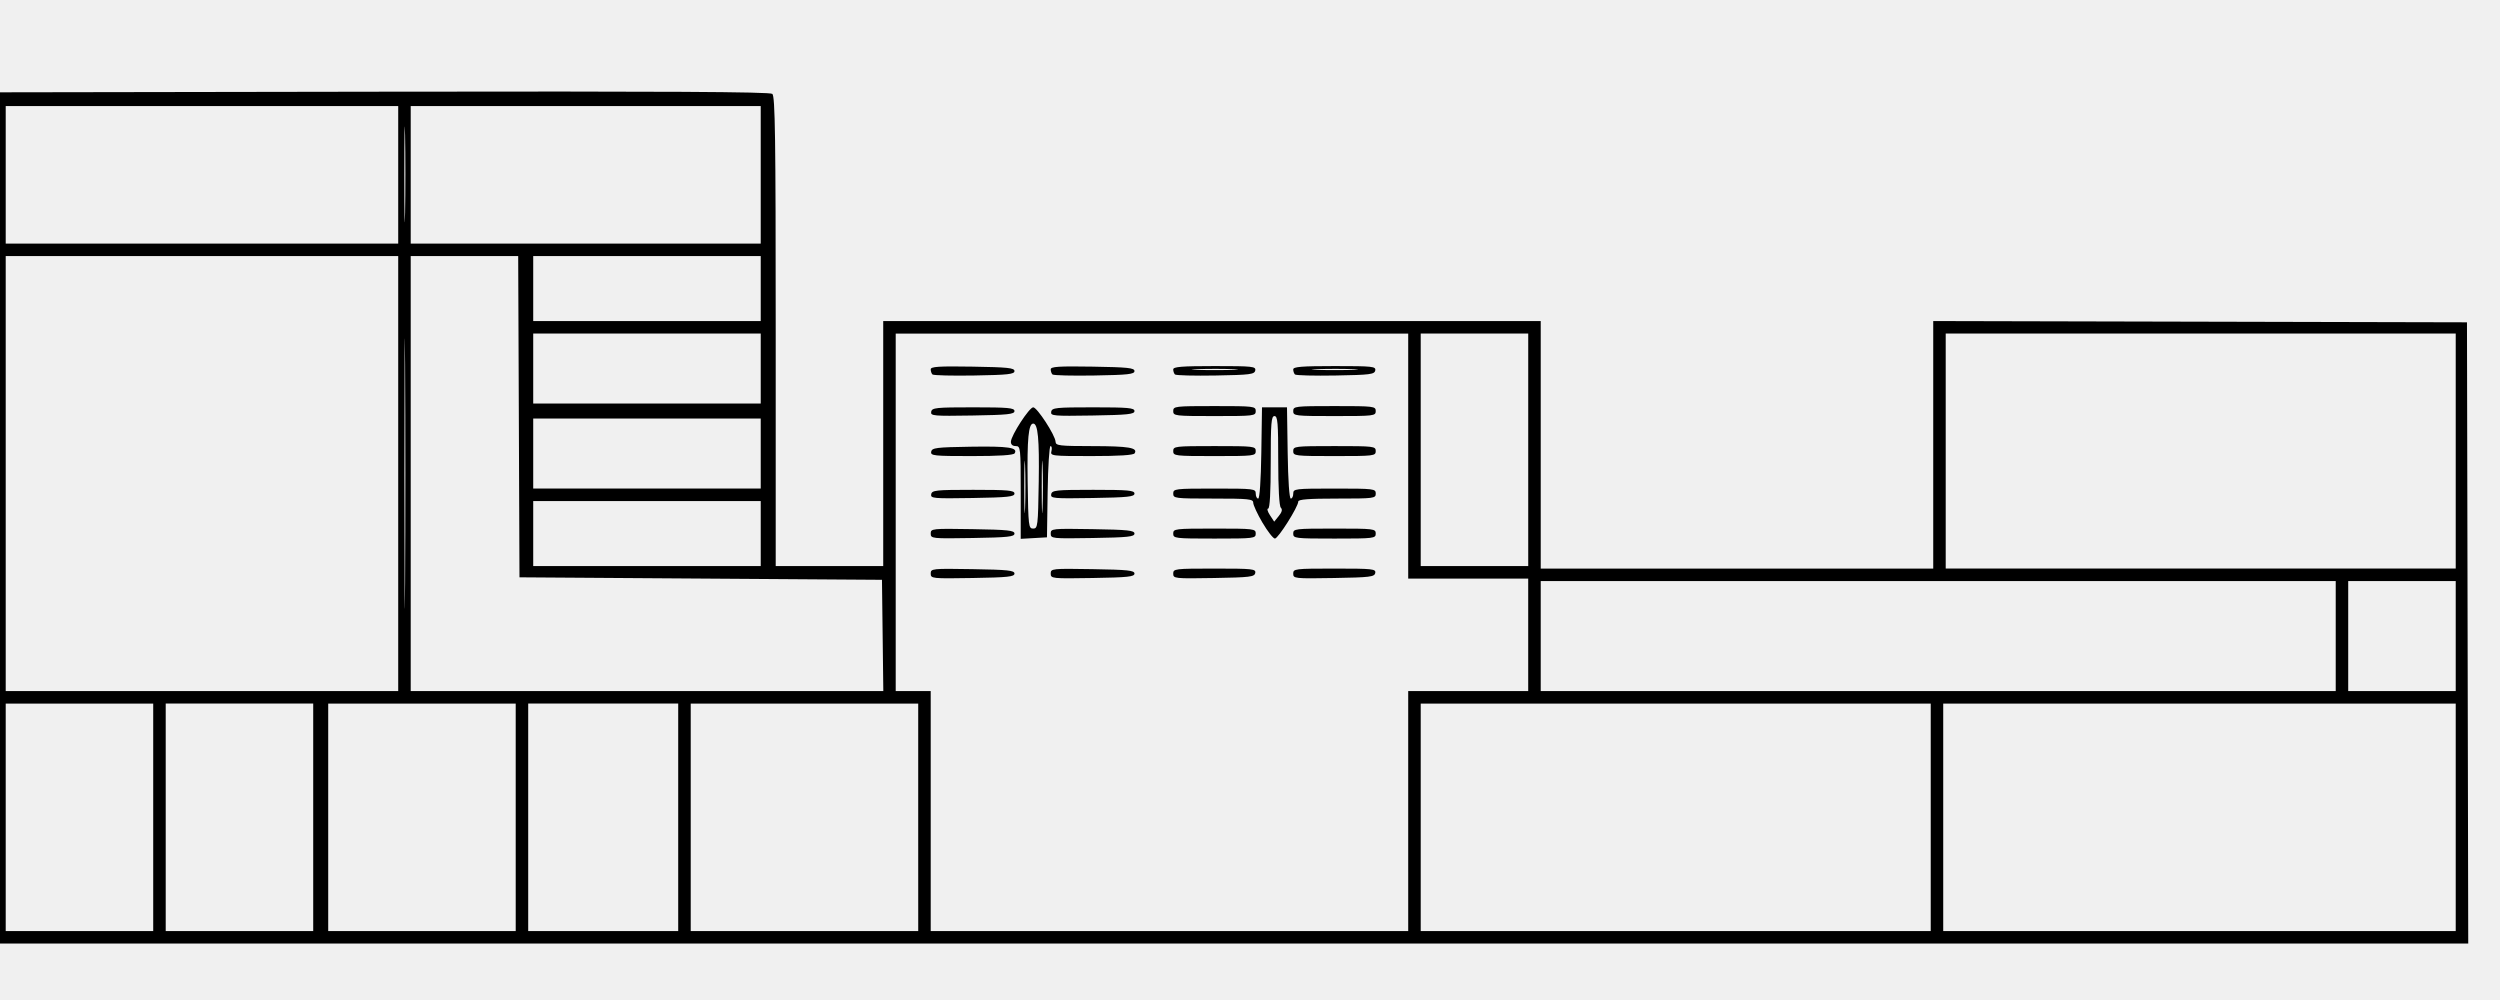
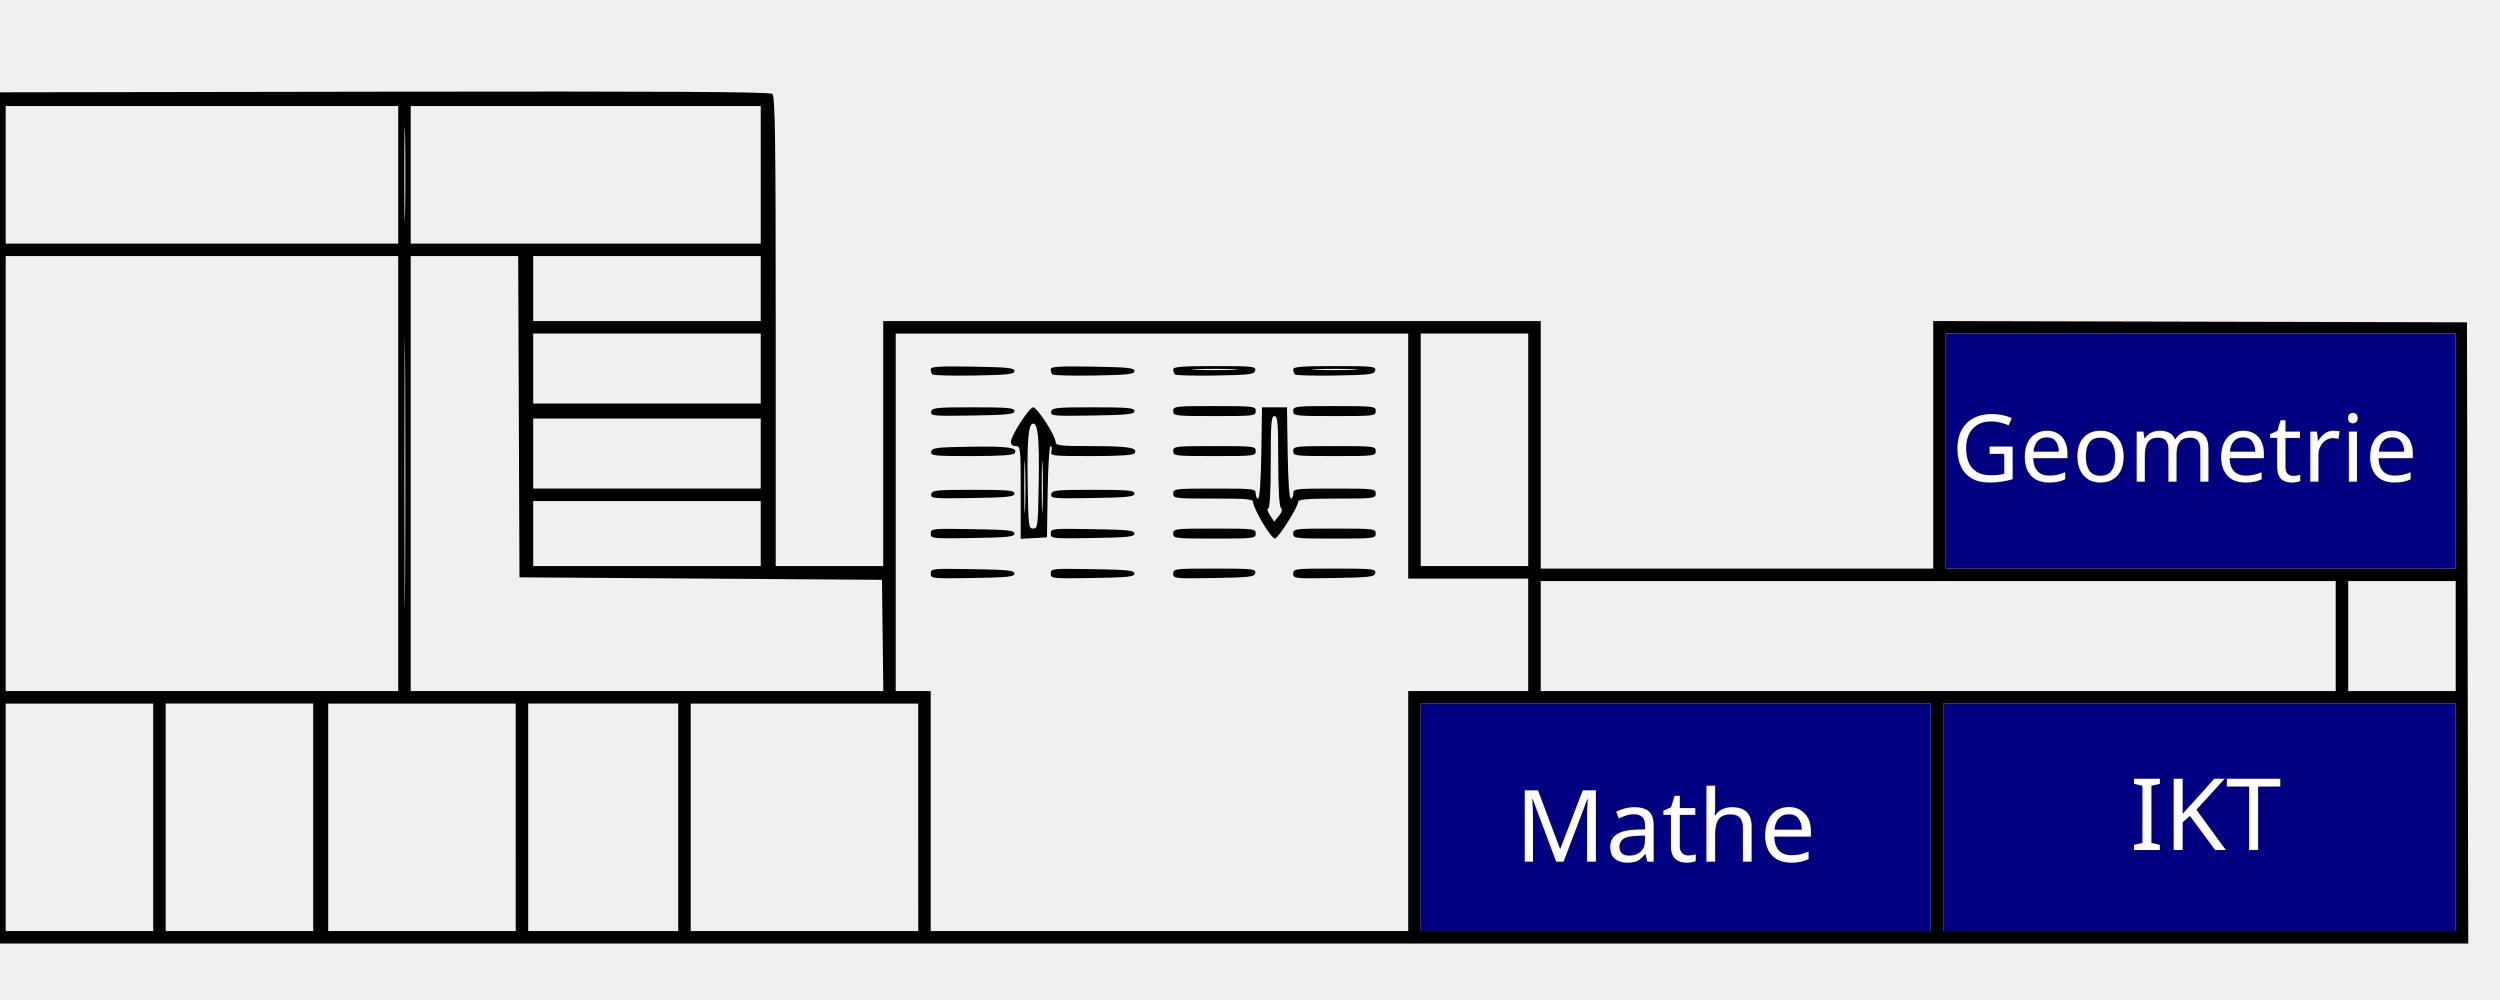
- <svg xmlns="http://www.w3.org/2000/svg" width="1000" height="400" viewBox="0 0 264.583 105.833" version="1.1" id="svg8">
+ <svg xmlns="http://www.w3.org/2000/svg" xmlns:xlink="http://www.w3.org/1999/xlink" width="1000" height="400" viewBox="0 0 264.583 105.833" version="1.1" id="svg8">
  <defs id="defs2" />
  <g id="layer1" transform="translate(0,-93.88056)" style="display:inline">
    <path style="display:inline;fill:#000000;stroke-width:0.265" d="m -0.653,148.697 0.067,-45.045 40.982,-0.067 c 30.07,-0.049 41.078,0.012 41.341,0.231 0.297,0.247 0.359,4.55 0.359,25.136 v 24.838 h 5.689 5.689 V 140.825 127.861 h 34.793 34.793 v 13.097 13.097 h 20.77 20.77 V 140.956 127.858 l 28.244,0.067 28.244,0.067 0.067,32.874 0.067,32.874 H 130.251 -0.72 Z M 16.215,180.38 V 168.342 H 8.41 0.605 v 12.039 12.039 H 8.41 16.215 Z m 16.933,0 v -12.039 h -7.805 -7.805 v 12.039 12.039 h 7.805 7.805 z m 21.431,0 V 168.342 H 44.658 34.736 v 12.039 12.039 h 9.922 9.922 z m 17.198,0 v -12.039 h -7.938 -7.937 v 12.039 12.039 h 7.937 7.938 z m 25.4,0 V 168.342 H 85.139 73.101 v 12.039 12.039 h 12.039 12.039 z m 51.858,-0.661 v -12.7 h 6.35 6.35 v -5.953 -5.953 h -6.35 -6.35 V 142.148 129.184 H 121.916 94.796 v 18.918 18.918 h 1.852 1.852 v 12.7 12.7 H 123.768 149.036 Z M 98.501,154.584 c 0,-0.528 0.118,-0.54 4.432,-0.469 3.731,0.061 4.432,0.135 4.432,0.469 0,0.334 -0.701,0.408 -4.432,0.469 -4.314,0.071 -4.432,0.058 -4.432,-0.469 z m 12.7,0 c 0,-0.528 0.118,-0.54 4.432,-0.469 3.731,0.061 4.432,0.135 4.432,0.469 0,0.334 -0.701,0.408 -4.432,0.469 -4.314,0.071 -4.432,0.058 -4.432,-0.469 z m 12.965,0.007 c 0,-0.516 0.159,-0.536 4.385,-0.536 4.034,0 4.378,0.037 4.296,0.463 -0.08,0.415 -0.538,0.471 -4.385,0.536 -4.161,0.07 -4.296,0.056 -4.296,-0.463 z m 12.7,0 c 0,-0.516 0.159,-0.536 4.385,-0.536 4.034,0 4.378,0.037 4.296,0.463 -0.08,0.415 -0.538,0.471 -4.385,0.536 -4.161,0.07 -4.296,0.056 -4.296,-0.463 z m -38.365,-4.24 c 0,-0.528 0.118,-0.54 4.432,-0.469 3.731,0.061 4.432,0.135 4.432,0.469 0,0.334 -0.701,0.408 -4.432,0.469 -4.314,0.071 -4.432,0.058 -4.432,-0.469 z m 9.525,-4.352 c 0,-4.732 -0.019,-4.909 -0.529,-4.909 -0.335,0 -0.522,-0.17 -0.511,-0.463 0.027,-0.678 1.949,-3.638 2.363,-3.638 0.413,0 2.335,2.96 2.363,3.638 0.017,0.419 0.39,0.463 3.921,0.467 3.828,0.004 4.813,0.172 4.45,0.76 -0.122,0.197 -1.634,0.294 -4.563,0.294 -4.251,0 -4.377,-0.016 -4.242,-0.529 0.076,-0.291 0.033,-0.529 -0.096,-0.529 -0.129,0 -0.266,2.173 -0.306,4.829 l -0.072,4.829 -1.389,0.08 -1.389,0.08 z m 0.461,-2.871 c -0.049,-1.193 -0.089,-0.146 -0.088,2.328 2.6e-4,2.474 0.04,3.45 0.089,2.17 0.049,-1.28 0.048,-3.305 -5.3e-4,-4.498 z m 1.446,1.733 c 0.07,-4.512 -0.085,-6.152 -0.584,-6.152 -0.498,0 -0.655,1.638 -0.589,6.152 0.068,4.704 0.099,4.961 0.584,4.961 0.485,0 0.516,-0.258 0.589,-4.961 z m 0.406,-1.733 c -0.049,-1.193 -0.089,-0.146 -0.088,2.328 2.7e-4,2.474 0.04,3.45 0.089,2.17 0.049,-1.28 0.048,-3.305 -5.3e-4,-4.498 z m 0.862,7.223 c 0,-0.528 0.118,-0.54 4.432,-0.469 3.731,0.061 4.432,0.135 4.432,0.469 0,0.334 -0.701,0.408 -4.432,0.469 -4.314,0.071 -4.432,0.058 -4.432,-0.469 z m 12.965,0 c 0,-0.508 0.176,-0.529 4.366,-0.529 4.189,0 4.366,0.021 4.366,0.529 0,0.508 -0.176,0.529 -4.366,0.529 -4.189,0 -4.366,-0.021 -4.366,-0.529 z m 9.448,-1.148 c -0.54,-0.922 -0.981,-1.875 -0.981,-2.117 0,-0.391 -0.464,-0.44 -4.233,-0.44 -4.057,0 -4.233,-0.022 -4.233,-0.529 0,-0.508 0.176,-0.529 4.366,-0.529 4.189,0 4.366,0.021 4.366,0.529 0,0.291 0.116,0.529 0.259,0.529 0.156,0 0.287,-1.909 0.331,-4.829 l 0.072,-4.829 h 1.323 1.323 l 0.072,4.829 c 0.044,2.919 0.174,4.829 0.331,4.829 0.142,0 0.259,-0.238 0.259,-0.529 0,-0.508 0.176,-0.529 4.366,-0.529 4.189,0 4.366,0.021 4.366,0.529 0,0.506 -0.176,0.529 -4.101,0.529 -2.998,0 -4.101,0.085 -4.101,0.315 0,0.548 -2.125,3.918 -2.47,3.918 -0.182,0 -0.772,-0.755 -1.311,-1.677 z m 1.94,-1.593 c -0.17,-0.17 -0.275,-2.077 -0.275,-4.985 0,-4.01 -0.059,-4.71 -0.397,-4.71 -0.338,0 -0.397,0.72 -0.397,4.895 0,3.16 -0.096,4.895 -0.271,4.895 -0.149,0 -0.066,0.312 0.184,0.693 l 0.454,0.693 0.488,-0.603 c 0.338,-0.418 0.404,-0.688 0.213,-0.878 z m 1.312,2.741 c 0,-0.508 0.176,-0.529 4.366,-0.529 4.189,0 4.366,0.021 4.366,0.529 0,0.508 -0.176,0.529 -4.366,0.529 -4.189,0 -4.366,-0.021 -4.366,-0.529 z m -38.315,-4.161 c 0.082,-0.427 0.486,-0.47 4.452,-0.47 3.701,0 4.362,0.06 4.362,0.397 0,0.334 -0.703,0.408 -4.452,0.47 -4.143,0.068 -4.446,0.04 -4.362,-0.397 z m 12.7,0 c 0.082,-0.427 0.486,-0.47 4.452,-0.47 3.701,0 4.362,0.06 4.362,0.397 0,0.334 -0.703,0.408 -4.452,0.47 -4.143,0.068 -4.446,0.04 -4.362,-0.397 z m -12.699,-4.504 c 0.079,-0.414 0.525,-0.47 4.187,-0.529 3.985,-0.064 5.02,0.091 4.645,0.698 -0.122,0.197 -1.631,0.294 -4.551,0.294 -4.019,0 -4.362,-0.037 -4.281,-0.463 z m 25.614,-0.066 c 0,-0.508 0.176,-0.529 4.366,-0.529 4.189,0 4.366,0.021 4.366,0.529 0,0.508 -0.176,0.529 -4.366,0.529 -4.189,0 -4.366,-0.021 -4.366,-0.529 z m 12.7,0 c 0,-0.508 0.176,-0.529 4.366,-0.529 4.189,0 4.366,0.021 4.366,0.529 0,0.508 -0.176,0.529 -4.366,0.529 -4.189,0 -4.366,-0.021 -4.366,-0.529 z m -38.315,-4.161 c 0.082,-0.427 0.486,-0.47 4.452,-0.47 3.701,0 4.362,0.06 4.362,0.397 0,0.334 -0.703,0.408 -4.452,0.47 -4.143,0.068 -4.446,0.04 -4.362,-0.397 z m 12.7,0 c 0.082,-0.427 0.486,-0.47 4.452,-0.47 3.701,0 4.362,0.06 4.362,0.397 0,0.334 -0.703,0.408 -4.452,0.47 -4.143,0.068 -4.446,0.04 -4.362,-0.397 z m 12.915,-0.073 c 0,-0.508 0.176,-0.529 4.366,-0.529 4.189,0 4.366,0.021 4.366,0.529 0,0.508 -0.176,0.529 -4.366,0.529 -4.189,0 -4.366,-0.021 -4.366,-0.529 z m 12.7,0 c 0,-0.508 0.176,-0.529 4.366,-0.529 4.189,0 4.366,0.021 4.366,0.529 0,0.508 -0.176,0.529 -4.366,0.529 -4.189,0 -4.366,-0.021 -4.366,-0.529 z m -38.182,-3.874 c -0.1,-0.1 -0.183,-0.344 -0.183,-0.542 0,-0.291 0.84,-0.345 4.432,-0.287 3.731,0.061 4.432,0.135 4.432,0.469 0,0.333 -0.681,0.408 -4.249,0.469 -2.337,0.04 -4.331,-0.01 -4.432,-0.11 z m 12.7,0 c -0.1,-0.1 -0.183,-0.344 -0.183,-0.542 0,-0.291 0.84,-0.345 4.432,-0.287 3.731,0.061 4.432,0.135 4.432,0.469 0,0.333 -0.681,0.408 -4.249,0.469 -2.337,0.04 -4.331,-0.01 -4.432,-0.11 z m 12.965,1.6e-4 c -0.101,-0.101 -0.183,-0.342 -0.183,-0.536 0,-0.28 0.907,-0.353 4.385,-0.353 4.034,0 4.378,0.037 4.296,0.463 -0.079,0.413 -0.529,0.471 -4.202,0.536 -2.262,0.04 -4.196,-0.01 -4.296,-0.11 z m 6.245,-0.555 c -1.048,-0.05 -2.834,-0.05 -3.969,-8e-4 -1.134,0.05 -0.277,0.091 1.906,0.091 2.183,2.6e-4 3.111,-0.04 2.063,-0.09 z m 6.455,0.555 c -0.101,-0.101 -0.183,-0.342 -0.183,-0.536 0,-0.28 0.907,-0.353 4.385,-0.353 4.034,0 4.378,0.037 4.296,0.463 -0.079,0.413 -0.529,0.471 -4.202,0.536 -2.262,0.04 -4.196,-0.01 -4.296,-0.11 z m 6.245,-0.555 c -1.048,-0.05 -2.834,-0.05 -3.969,-8e-4 -1.134,0.05 -0.277,0.091 1.906,0.091 2.183,2.6e-4 3.111,-0.04 2.063,-0.09 z m 61.041,47.424 v -12.039 h -26.988 -26.988 v 12.039 12.039 h 26.988 26.988 z m 55.562,0 v -12.039 h -27.12 -27.12 v 12.039 12.039 h 27.12 27.12 z M 42.144,144 V 120.981 H 21.375 0.605 v 23.019 23.019 H 21.375 42.144 Z m 0.728,-11.576 c -0.039,-6.367 -0.072,-1.158 -0.072,11.576 0,12.733 0.032,17.942 0.072,11.576 0.039,-6.367 0.039,-16.785 0,-23.151 z m 50.541,28.707 -0.071,-5.887 -19.182,-0.132 -19.182,-0.132 -0.068,-16.999 -0.068,-16.999 H 49.154 43.467 v 23.019 23.019 H 68.475 93.484 Z m 153.784,0.066 v -5.821 h -42.069 -42.069 v 5.821 5.821 h 42.069 42.069 z m 12.7,0 v -5.821 h -5.689 -5.689 v 5.821 5.821 h 5.689 5.689 z m 0,-19.579 v -12.435 h -26.988 -26.988 v 12.435 12.435 h 26.988 26.988 z m -179.387,8.731 v -3.44 H 68.47 56.432 v 3.44 3.44 h 12.039 12.039 z m 81.227,-8.864 v -12.303 h -5.689 -5.689 v 12.303 12.303 h 5.689 5.689 z m -81.227,0.397 v -3.704 H 68.47 56.432 v 3.704 3.704 h 12.039 12.039 z m 0,-8.996 v -3.704 H 68.47 56.432 v 3.704 3.704 h 12.039 12.039 z m 0,-8.467 v -3.44 H 68.47 56.432 v 3.44 3.44 h 12.039 12.039 z M 42.871,108.199 c -0.044,-2.21 -0.08,-0.327 -0.08,4.184 1.14e-4,4.511 0.036,6.319 0.08,4.018 0.044,-2.301 0.044,-5.992 -2.04e-4,-8.202 z m -0.727,4.184 v -7.276 H 21.375 0.605 v 7.276 7.276 H 21.375 42.144 Z m 38.365,0 v -7.276 H 61.988 43.467 v 7.276 7.276 h 18.521 18.521 z" id="ersterstock" />
+     <a id="a3756" xlink:href="#geometrie">
+       <g id="g3754">
+         <rect id="rect8" width="53.975" height="24.871" x="205.921" y="129.183" style="stroke-width:0.265;fill:#000080" />
+         <text xml:space="preserve" style="font-style:normal;font-weight:normal;font-size:10.583px;line-height:1.25;font-family:sans-serif;letter-spacing:0px;word-spacing:0px;fill:#000000;fill-opacity:1;stroke:none;stroke-width:0.265" x="206.551" y="144.857" id="text16">
+           <tspan id="tspan14" x="206.551" y="144.857" style="fill:#ffffff;stroke-width:0.265;font-size:9.878px">Geometrie</tspan>
+         </text>
+       </g>
+     </a>
+     <a id="a3745" xlink:href="#ikt">
+       <g id="g3743">
+         <rect style="fill:#000080;stroke-width:0.265" id="rect10" width="54.24" height="24.077" x="205.657" y="168.342" />
+         <text xml:space="preserve" style="font-style:normal;font-weight:normal;font-size:10.583px;line-height:1.25;font-family:sans-serif;letter-spacing:0px;word-spacing:0px;fill:#000000;fill-opacity:1;stroke:none;stroke-width:0.265" x="225.425" y="183.839" id="text20">
+           <tspan id="tspan18" x="225.425" y="183.839" style="fill:#ffffff;stroke-width:0.265">IKT</tspan>
+         </text>
+       </g>
+     </a>
+     <a id="a31" xlink:href="#mathe">
+       <g id="g29">
+         <rect style="fill:#000080;stroke-width:0.265" id="rect12" width="53.975" height="24.077" x="150.359" y="168.342" />
+         <text xml:space="preserve" style="font-style:normal;font-weight:normal;font-size:10.583px;line-height:1.25;font-family:sans-serif;letter-spacing:0px;word-spacing:0px;fill:#000000;fill-opacity:1;stroke:none;stroke-width:0.265" x="160.337" y="185.074" id="text24">
+           <tspan id="tspan22" x="160.337" y="185.074" style="font-size:10.583px;fill:#ffffff;stroke-width:0.265">Mathe</tspan>
+         </text>
+       </g>
+     </a>
  </g>
</svg>
